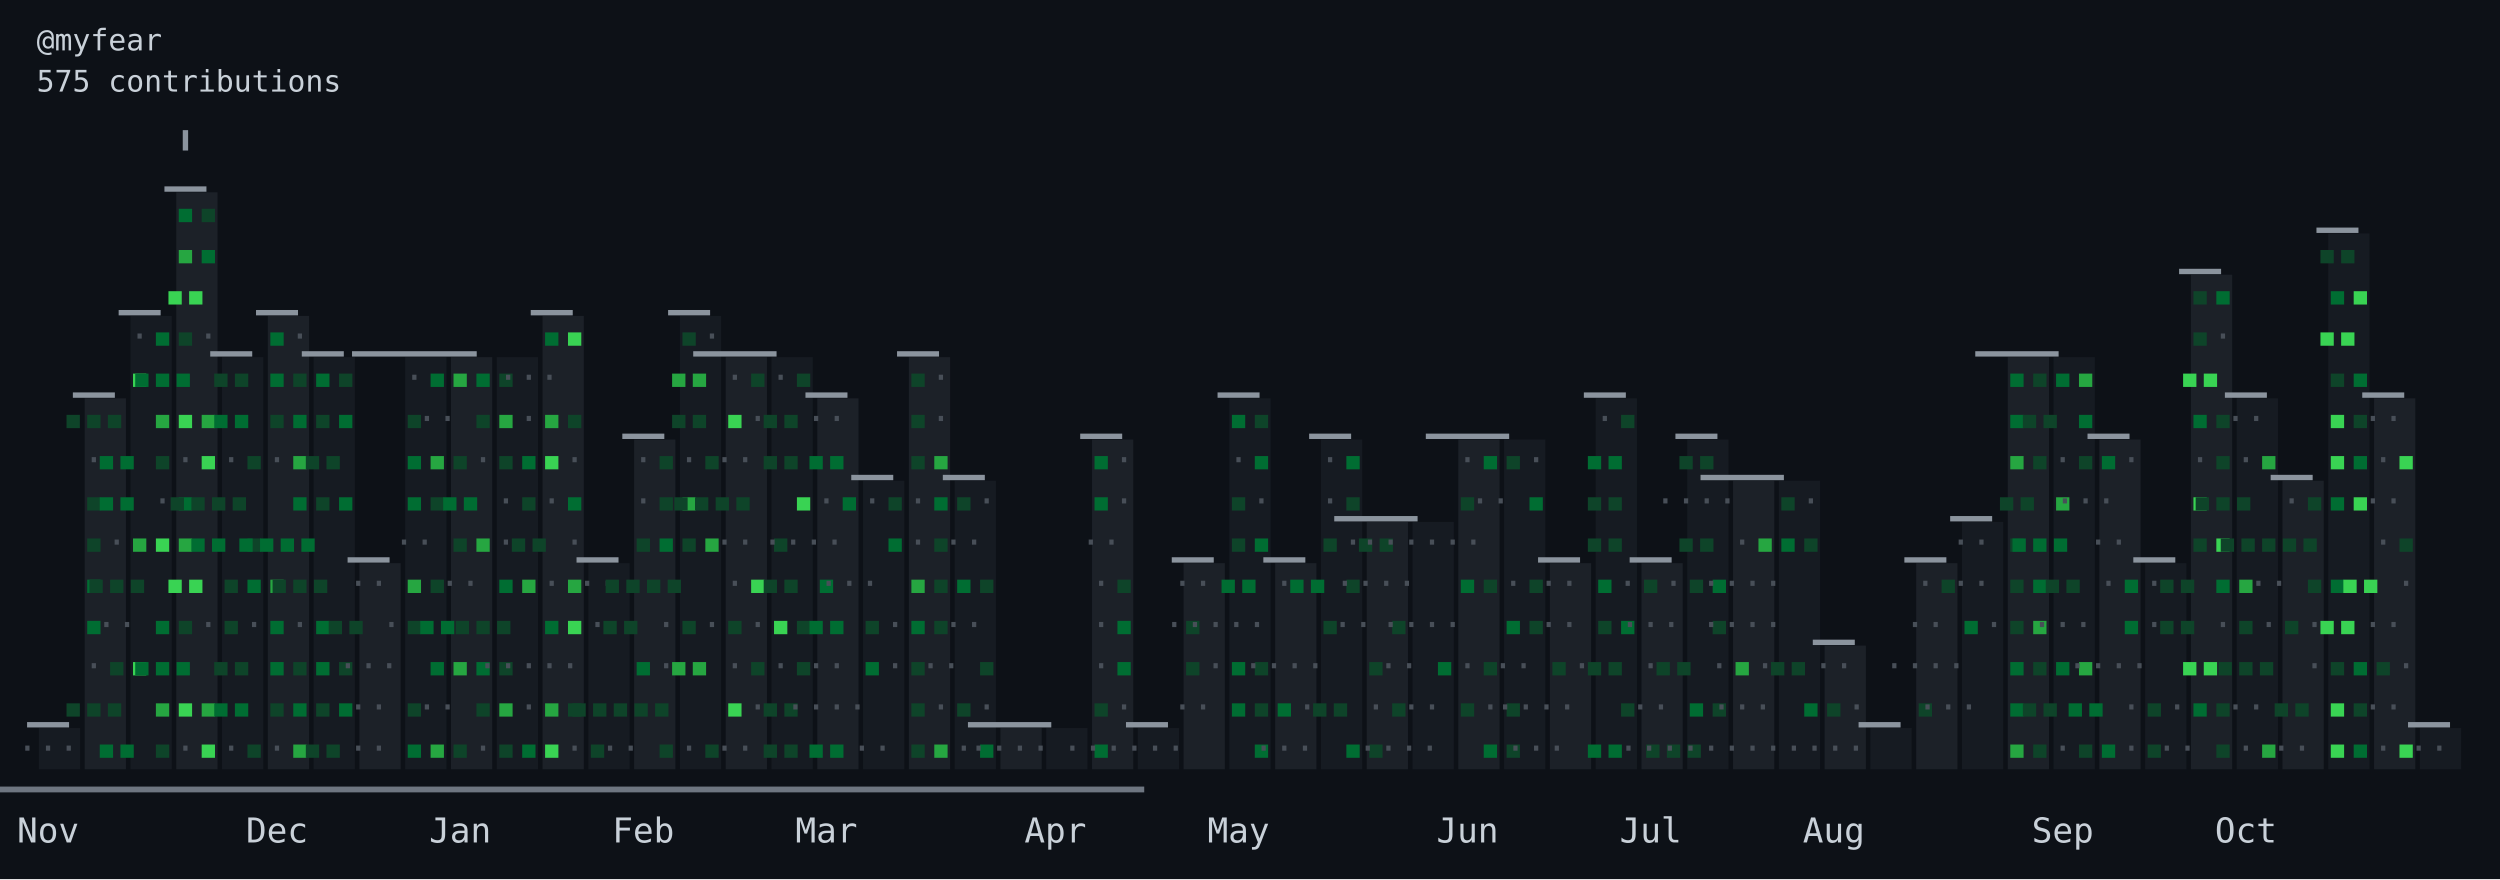
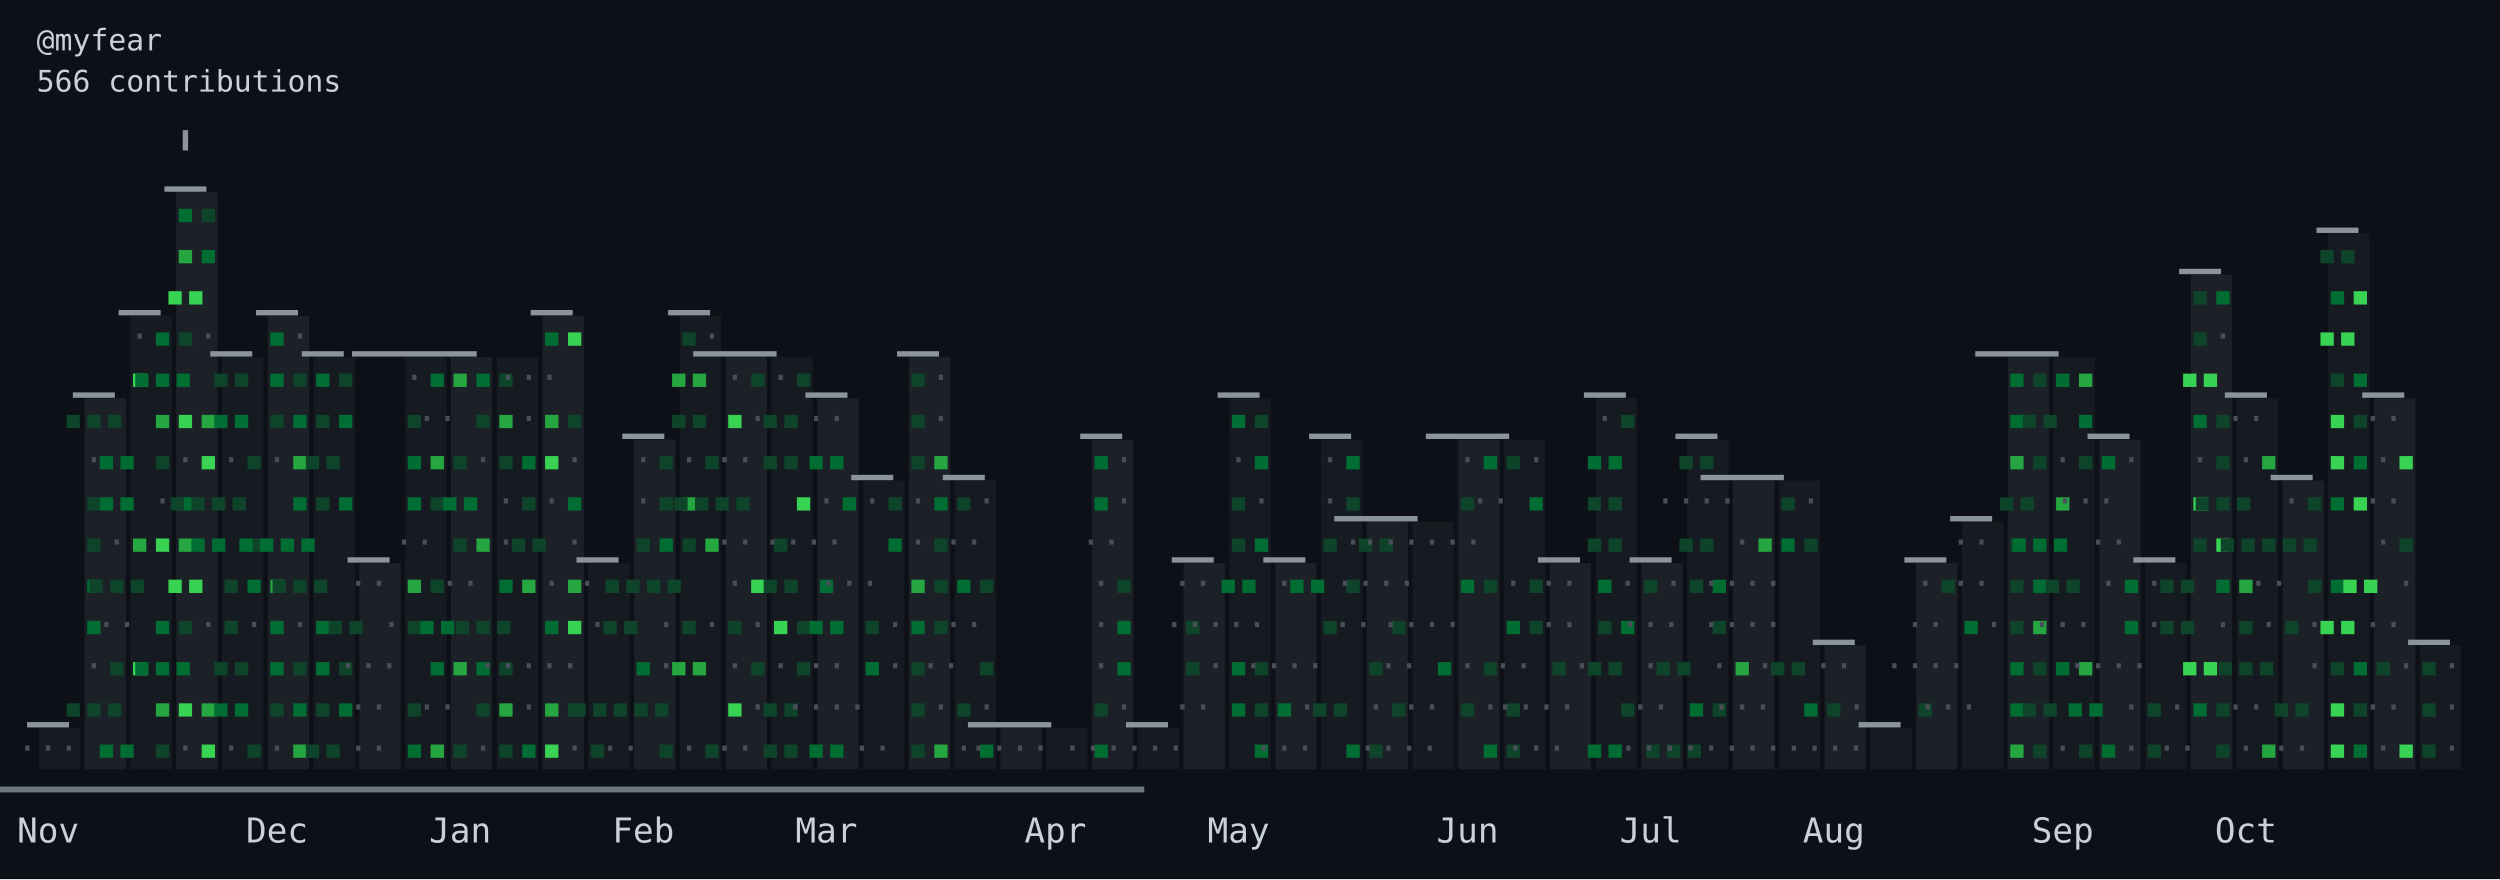
<svg xmlns="http://www.w3.org/2000/svg" width="1092" height="384" viewBox="0 0 1092 384" role="img" aria-labelledby="title desc">
  <rect width="100%" height="100%" fill="#0d1117" />
  <g font-family="ui-monospace, 'SF Mono', Menlo, Consolas, 'DejaVu Sans Mono', monospace" font-size="13" fill="#c9d1d9">
    <text x="16" y="22">@myfear</text>
-     <text x="16" y="40">575 contributions</text>
+     <text x="16" y="40">566 contributions</text>
  </g>
  <rect x="77" y="84" width="18" height="252" fill="#1c2128" />
  <rect x="1017" y="102" width="18" height="234" fill="#161b22" />
  <rect x="957" y="120" width="18" height="216" fill="#1c2128" />
  <rect x="57" y="138" width="18" height="198" fill="#161b22" />
  <rect x="117" y="138" width="18" height="198" fill="#1c2128" />
  <rect x="237" y="138" width="18" height="198" fill="#1c2128" />
  <rect x="297" y="138" width="18" height="198" fill="#161b22" />
  <rect x="97" y="156" width="18" height="180" fill="#161b22" />
  <rect x="137" y="156" width="18" height="180" fill="#161b22" />
  <rect x="177" y="156" width="18" height="180" fill="#161b22" />
  <rect x="197" y="156" width="18" height="180" fill="#1c2128" />
  <rect x="217" y="156" width="18" height="180" fill="#161b22" />
  <rect x="317" y="156" width="18" height="180" fill="#1c2128" />
  <rect x="337" y="156" width="18" height="180" fill="#161b22" />
  <rect x="397" y="156" width="18" height="180" fill="#1c2128" />
  <rect x="877" y="156" width="18" height="180" fill="#1c2128" />
  <rect x="897" y="156" width="18" height="180" fill="#161b22" />
  <rect x="37" y="174" width="18" height="162" fill="#1c2128" />
  <rect x="357" y="174" width="18" height="162" fill="#1c2128" />
  <rect x="537" y="174" width="18" height="162" fill="#161b22" />
  <rect x="697" y="174" width="18" height="162" fill="#161b22" />
  <rect x="977" y="174" width="18" height="162" fill="#161b22" />
  <rect x="1037" y="174" width="18" height="162" fill="#1c2128" />
  <rect x="277" y="192" width="18" height="144" fill="#1c2128" />
  <rect x="477" y="192" width="18" height="144" fill="#1c2128" />
  <rect x="577" y="192" width="18" height="144" fill="#161b22" />
  <rect x="637" y="192" width="18" height="144" fill="#1c2128" />
  <rect x="657" y="192" width="18" height="144" fill="#161b22" />
  <rect x="737" y="192" width="18" height="144" fill="#161b22" />
  <rect x="917" y="192" width="18" height="144" fill="#1c2128" />
  <rect x="377" y="210" width="18" height="126" fill="#161b22" />
  <rect x="417" y="210" width="18" height="126" fill="#161b22" />
  <rect x="757" y="210" width="18" height="126" fill="#1c2128" />
  <rect x="777" y="210" width="18" height="126" fill="#161b22" />
  <rect x="997" y="210" width="18" height="126" fill="#1c2128" />
  <rect x="597" y="228" width="18" height="108" fill="#1c2128" />
  <rect x="617" y="228" width="18" height="108" fill="#161b22" />
  <rect x="857" y="228" width="18" height="108" fill="#161b22" />
  <rect x="157" y="246" width="18" height="90" fill="#1c2128" />
  <rect x="257" y="246" width="18" height="90" fill="#161b22" />
  <rect x="517" y="246" width="18" height="90" fill="#1c2128" />
  <rect x="557" y="246" width="18" height="90" fill="#1c2128" />
  <rect x="677" y="246" width="18" height="90" fill="#1c2128" />
  <rect x="717" y="246" width="18" height="90" fill="#1c2128" />
  <rect x="837" y="246" width="18" height="90" fill="#1c2128" />
  <rect x="937" y="246" width="18" height="90" fill="#161b22" />
  <rect x="797" y="282" width="18" height="54" fill="#1c2128" />
+   <rect x="1057" y="282" width="18" height="54" fill="#161b22" />
  <rect x="17" y="318" width="18" height="18" fill="#161b22" />
  <rect x="437" y="318" width="18" height="18" fill="#1c2128" />
  <rect x="457" y="318" width="18" height="18" fill="#161b22" />
  <rect x="497" y="318" width="18" height="18" fill="#161b22" />
  <rect x="817" y="318" width="18" height="18" fill="#161b22" />
-   <rect x="1057" y="318" width="18" height="18" fill="#161b22" />
  <g font-family="ui-monospace, 'SF Mono', Menlo, Consolas, 'DejaVu Sans Mono', monospace" font-size="15" text-anchor="middle">
    <text x="81" y="62" fill="#8b949e">╻</text>
    <text x="81 91" y="80" fill="#8b949e">▁▁</text>
    <text x="81" y="98" fill="#006d32">▪</text>
    <text x="91" y="98" fill="#0e4429">▪</text>
    <text x="1021 1031" y="98" fill="#8b949e">▁▁</text>
    <text x="81" y="116" fill="#26a641">▪</text>
    <text x="91" y="116" fill="#006d32">▪</text>
    <text x="961 971" y="116" fill="#8b949e">▁▁</text>
    <text x="1021 1031" y="116" fill="#0e4429">▪▪</text>
    <text x="61 71" y="134" fill="#8b949e">▁▁</text>
    <text x="81 91" y="134" fill="#39d353">▪▪</text>
    <text x="121 131" y="134" fill="#8b949e">▁▁</text>
    <text x="241 251" y="134" fill="#8b949e">▁▁</text>
    <text x="301 311" y="134" fill="#8b949e">▁▁</text>
    <text x="961" y="134" fill="#0e4429">▪</text>
    <text x="971" y="134" fill="#006d32">▪</text>
    <text x="1021" y="134" fill="#006d32">▪</text>
    <text x="1031" y="134" fill="#39d353">▪</text>
    <text x="61" y="152" fill="#484f58">·</text>
    <text x="71" y="152" fill="#006d32">▪</text>
    <text x="81" y="152" fill="#0e4429">▪</text>
    <text x="91" y="152" fill="#484f58">·</text>
    <text x="101 111" y="152" fill="#8b949e">▁▁</text>
    <text x="121" y="152" fill="#006d32">▪</text>
    <text x="131" y="152" fill="#484f58">·</text>
    <text x="141 151" y="152" fill="#8b949e">▁▁</text>
    <text x="181 191 201 211 221 231" y="152" fill="#8b949e">▁▁▁▁▁▁</text>
    <text x="241" y="152" fill="#006d32">▪</text>
    <text x="251" y="152" fill="#39d353">▪</text>
    <text x="301" y="152" fill="#0e4429">▪</text>
    <text x="311" y="152" fill="#484f58">·</text>
    <text x="321 331 341 351" y="152" fill="#8b949e">▁▁▁▁</text>
    <text x="401 411" y="152" fill="#8b949e">▁▁</text>
    <text x="881 891 901 911" y="152" fill="#8b949e">▁▁▁▁</text>
    <text x="961" y="152" fill="#0e4429">▪</text>
    <text x="971" y="152" fill="#484f58">·</text>
    <text x="1021 1031" y="152" fill="#39d353">▪▪</text>
    <text x="41 51" y="170" fill="#8b949e">▁▁</text>
    <text x="61" y="170" fill="#39d353">▪</text>
    <text x="71 81 91" y="170" fill="#006d32">▪▪▪</text>
    <text x="101 111" y="170" fill="#0e4429">▪▪</text>
    <text x="121" y="170" fill="#006d32">▪</text>
    <text x="131" y="170" fill="#0e4429">▪</text>
    <text x="141" y="170" fill="#006d32">▪</text>
    <text x="151" y="170" fill="#0e4429">▪</text>
    <text x="181" y="170" fill="#484f58">·</text>
    <text x="191" y="170" fill="#006d32">▪</text>
    <text x="201" y="170" fill="#26a641">▪</text>
    <text x="211" y="170" fill="#006d32">▪</text>
    <text x="221" y="170" fill="#0e4429">▪</text>
    <text x="231 241 251" y="170" fill="#484f58">···</text>
    <text x="301 311" y="170" fill="#26a641">▪▪</text>
    <text x="321" y="170" fill="#484f58">·</text>
    <text x="331" y="170" fill="#0e4429">▪</text>
    <text x="341" y="170" fill="#484f58">·</text>
    <text x="351" y="170" fill="#0e4429">▪</text>
    <text x="361 371" y="170" fill="#8b949e">▁▁</text>
    <text x="401" y="170" fill="#0e4429">▪</text>
    <text x="411" y="170" fill="#484f58">·</text>
    <text x="541 551" y="170" fill="#8b949e">▁▁</text>
    <text x="701 711" y="170" fill="#8b949e">▁▁</text>
    <text x="881" y="170" fill="#006d32">▪</text>
    <text x="891" y="170" fill="#0e4429">▪</text>
    <text x="901" y="170" fill="#006d32">▪</text>
    <text x="911" y="170" fill="#26a641">▪</text>
    <text x="961 971" y="170" fill="#39d353">▪▪</text>
    <text x="981 991" y="170" fill="#8b949e">▁▁</text>
    <text x="1021" y="170" fill="#0e4429">▪</text>
    <text x="1031" y="170" fill="#006d32">▪</text>
    <text x="1041 1051" y="170" fill="#8b949e">▁▁</text>
    <text x="41 51 61" y="188" fill="#0e4429">▪▪▪</text>
    <text x="71" y="188" fill="#26a641">▪</text>
    <text x="81" y="188" fill="#39d353">▪</text>
    <text x="91" y="188" fill="#26a641">▪</text>
    <text x="101 111" y="188" fill="#006d32">▪▪</text>
    <text x="121" y="188" fill="#0e4429">▪</text>
    <text x="131" y="188" fill="#006d32">▪</text>
    <text x="141" y="188" fill="#0e4429">▪</text>
    <text x="151" y="188" fill="#006d32">▪</text>
    <text x="181" y="188" fill="#0e4429">▪</text>
    <text x="191 201" y="188" fill="#484f58">··</text>
    <text x="211" y="188" fill="#0e4429">▪</text>
    <text x="221" y="188" fill="#26a641">▪</text>
    <text x="231" y="188" fill="#484f58">·</text>
    <text x="241" y="188" fill="#26a641">▪</text>
    <text x="251" y="188" fill="#0e4429">▪</text>
    <text x="281 291" y="188" fill="#8b949e">▁▁</text>
    <text x="301 311" y="188" fill="#0e4429">▪▪</text>
    <text x="321" y="188" fill="#39d353">▪</text>
    <text x="331" y="188" fill="#484f58">·</text>
    <text x="341 351" y="188" fill="#0e4429">▪▪</text>
    <text x="361 371" y="188" fill="#484f58">··</text>
    <text x="401" y="188" fill="#0e4429">▪</text>
    <text x="411" y="188" fill="#484f58">·</text>
    <text x="481 491" y="188" fill="#8b949e">▁▁</text>
    <text x="541" y="188" fill="#006d32">▪</text>
    <text x="551" y="188" fill="#0e4429">▪</text>
    <text x="581 591" y="188" fill="#8b949e">▁▁</text>
    <text x="641 651 661 671" y="188" fill="#8b949e">▁▁▁▁</text>
    <text x="701" y="188" fill="#484f58">·</text>
    <text x="711" y="188" fill="#0e4429">▪</text>
    <text x="741 751" y="188" fill="#8b949e">▁▁</text>
    <text x="881" y="188" fill="#006d32">▪</text>
    <text x="891 901" y="188" fill="#0e4429">▪▪</text>
    <text x="911" y="188" fill="#006d32">▪</text>
    <text x="921 931" y="188" fill="#8b949e">▁▁</text>
    <text x="961" y="188" fill="#006d32">▪</text>
    <text x="971" y="188" fill="#0e4429">▪</text>
    <text x="981 991" y="188" fill="#484f58">··</text>
    <text x="1021" y="188" fill="#39d353">▪</text>
    <text x="1031" y="188" fill="#0e4429">▪</text>
    <text x="1041 1051" y="188" fill="#484f58">··</text>
    <text x="41" y="206" fill="#484f58">·</text>
    <text x="51 61" y="206" fill="#006d32">▪▪</text>
    <text x="71" y="206" fill="#0e4429">▪</text>
    <text x="81" y="206" fill="#484f58">·</text>
    <text x="91" y="206" fill="#39d353">▪</text>
    <text x="101" y="206" fill="#484f58">·</text>
    <text x="111" y="206" fill="#0e4429">▪</text>
    <text x="121" y="206" fill="#484f58">·</text>
    <text x="131" y="206" fill="#26a641">▪</text>
    <text x="141 151" y="206" fill="#0e4429">▪▪</text>
    <text x="181" y="206" fill="#006d32">▪</text>
    <text x="191" y="206" fill="#26a641">▪</text>
    <text x="201" y="206" fill="#0e4429">▪</text>
    <text x="211" y="206" fill="#484f58">·</text>
    <text x="221" y="206" fill="#0e4429">▪</text>
    <text x="231" y="206" fill="#006d32">▪</text>
    <text x="241" y="206" fill="#39d353">▪</text>
    <text x="251" y="206" fill="#484f58">·</text>
    <text x="281" y="206" fill="#484f58">·</text>
    <text x="291" y="206" fill="#0e4429">▪</text>
    <text x="301" y="206" fill="#484f58">·</text>
    <text x="311" y="206" fill="#0e4429">▪</text>
    <text x="321 331" y="206" fill="#484f58">··</text>
    <text x="341 351" y="206" fill="#0e4429">▪▪</text>
    <text x="361 371" y="206" fill="#006d32">▪▪</text>
    <text x="381 391" y="206" fill="#8b949e">▁▁</text>
    <text x="401" y="206" fill="#0e4429">▪</text>
    <text x="411" y="206" fill="#26a641">▪</text>
    <text x="421 431" y="206" fill="#8b949e">▁▁</text>
    <text x="481" y="206" fill="#006d32">▪</text>
    <text x="491" y="206" fill="#484f58">·</text>
    <text x="541" y="206" fill="#484f58">·</text>
    <text x="551" y="206" fill="#006d32">▪</text>
    <text x="581" y="206" fill="#484f58">·</text>
    <text x="591" y="206" fill="#006d32">▪</text>
    <text x="641" y="206" fill="#484f58">·</text>
    <text x="651" y="206" fill="#006d32">▪</text>
    <text x="661" y="206" fill="#0e4429">▪</text>
    <text x="671" y="206" fill="#484f58">·</text>
    <text x="701 711" y="206" fill="#006d32">▪▪</text>
    <text x="741 751" y="206" fill="#0e4429">▪▪</text>
    <text x="761 771 781 791" y="206" fill="#8b949e">▁▁▁▁</text>
    <text x="881" y="206" fill="#26a641">▪</text>
    <text x="891" y="206" fill="#0e4429">▪</text>
    <text x="901" y="206" fill="#484f58">·</text>
    <text x="911" y="206" fill="#0e4429">▪</text>
    <text x="921" y="206" fill="#006d32">▪</text>
    <text x="931" y="206" fill="#484f58">·</text>
    <text x="961" y="206" fill="#484f58">·</text>
    <text x="971" y="206" fill="#0e4429">▪</text>
    <text x="981" y="206" fill="#484f58">·</text>
    <text x="991" y="206" fill="#26a641">▪</text>
    <text x="1001 1011" y="206" fill="#8b949e">▁▁</text>
    <text x="1021" y="206" fill="#39d353">▪</text>
    <text x="1031" y="206" fill="#006d32">▪</text>
    <text x="1041" y="206" fill="#484f58">·</text>
    <text x="1051" y="206" fill="#39d353">▪</text>
    <text x="41" y="224" fill="#0e4429">▪</text>
    <text x="51 61" y="224" fill="#006d32">▪▪</text>
    <text x="71" y="224" fill="#484f58">·</text>
    <text x="81" y="224" fill="#006d32">▪</text>
    <text x="91 101 111 121" y="224" fill="#0e4429">▪▪▪▪</text>
    <text x="131" y="224" fill="#006d32">▪</text>
    <text x="141" y="224" fill="#0e4429">▪</text>
    <text x="151" y="224" fill="#006d32">▪</text>
    <text x="181" y="224" fill="#006d32">▪</text>
    <text x="191" y="224" fill="#0e4429">▪</text>
    <text x="201 211" y="224" fill="#006d32">▪▪</text>
    <text x="221" y="224" fill="#484f58">·</text>
    <text x="231" y="224" fill="#0e4429">▪</text>
    <text x="241" y="224" fill="#484f58">·</text>
    <text x="251" y="224" fill="#006d32">▪</text>
    <text x="281" y="224" fill="#484f58">·</text>
    <text x="291" y="224" fill="#0e4429">▪</text>
    <text x="301" y="224" fill="#26a641">▪</text>
    <text x="311 321 331 341" y="224" fill="#0e4429">▪▪▪▪</text>
    <text x="351" y="224" fill="#39d353">▪</text>
    <text x="361" y="224" fill="#484f58">·</text>
    <text x="371" y="224" fill="#006d32">▪</text>
    <text x="381" y="224" fill="#484f58">·</text>
    <text x="391" y="224" fill="#0e4429">▪</text>
    <text x="401" y="224" fill="#484f58">·</text>
    <text x="411" y="224" fill="#006d32">▪</text>
    <text x="421" y="224" fill="#0e4429">▪</text>
    <text x="431" y="224" fill="#484f58">·</text>
    <text x="481" y="224" fill="#006d32">▪</text>
    <text x="491" y="224" fill="#484f58">·</text>
    <text x="541" y="224" fill="#0e4429">▪</text>
    <text x="551" y="224" fill="#484f58">·</text>
    <text x="581" y="224" fill="#484f58">·</text>
    <text x="591" y="224" fill="#0e4429">▪</text>
    <text x="601 611 621 631" y="224" fill="#8b949e">▁▁▁▁</text>
    <text x="641" y="224" fill="#0e4429">▪</text>
    <text x="651 661" y="224" fill="#484f58">··</text>
    <text x="671" y="224" fill="#006d32">▪</text>
    <text x="701 711" y="224" fill="#0e4429">▪▪</text>
    <text x="741 751 761 771" y="224" fill="#484f58">····</text>
    <text x="781" y="224" fill="#0e4429">▪</text>
    <text x="791" y="224" fill="#484f58">·</text>
    <text x="861 871" y="224" fill="#8b949e">▁▁</text>
    <text x="881 891" y="224" fill="#0e4429">▪▪</text>
    <text x="901" y="224" fill="#26a641">▪</text>
    <text x="911 921 931" y="224" fill="#484f58">···</text>
    <text x="961" y="224" fill="#39d353">▪</text>
    <text x="971 981 991" y="224" fill="#0e4429">▪▪▪</text>
    <text x="1001" y="224" fill="#484f58">·</text>
    <text x="1011" y="224" fill="#0e4429">▪</text>
    <text x="1021" y="224" fill="#006d32">▪</text>
    <text x="1031" y="224" fill="#39d353">▪</text>
    <text x="1041 1051" y="224" fill="#484f58">··</text>
    <text x="41" y="242" fill="#0e4429">▪</text>
    <text x="51" y="242" fill="#484f58">·</text>
    <text x="61" y="242" fill="#26a641">▪</text>
    <text x="71" y="242" fill="#39d353">▪</text>
    <text x="81" y="242" fill="#26a641">▪</text>
    <text x="91 101" y="242" fill="#006d32">▪▪</text>
    <text x="111" y="242" fill="#0e4429">▪</text>
    <text x="121 131 141 151" y="242" fill="#006d32">▪▪▪▪</text>
    <text x="161 171" y="242" fill="#8b949e">▁▁</text>
    <text x="181 191" y="242" fill="#484f58">··</text>
    <text x="201" y="242" fill="#0e4429">▪</text>
    <text x="211" y="242" fill="#26a641">▪</text>
    <text x="221" y="242" fill="#484f58">·</text>
    <text x="231 241" y="242" fill="#0e4429">▪▪</text>
    <text x="251" y="242" fill="#484f58">·</text>
    <text x="261 271" y="242" fill="#8b949e">▁▁</text>
    <text x="281" y="242" fill="#0e4429">▪</text>
    <text x="291" y="242" fill="#006d32">▪</text>
    <text x="301" y="242" fill="#0e4429">▪</text>
    <text x="311" y="242" fill="#26a641">▪</text>
    <text x="321 331" y="242" fill="#484f58">··</text>
    <text x="341" y="242" fill="#0e4429">▪</text>
    <text x="351 361 371 381" y="242" fill="#484f58">····</text>
    <text x="391" y="242" fill="#006d32">▪</text>
    <text x="401" y="242" fill="#484f58">·</text>
    <text x="411" y="242" fill="#0e4429">▪</text>
    <text x="421 431" y="242" fill="#484f58">··</text>
    <text x="481 491" y="242" fill="#484f58">··</text>
    <text x="521 531" y="242" fill="#8b949e">▁▁</text>
    <text x="541" y="242" fill="#0e4429">▪</text>
    <text x="551" y="242" fill="#006d32">▪</text>
    <text x="561 571" y="242" fill="#8b949e">▁▁</text>
    <text x="581" y="242" fill="#0e4429">▪</text>
    <text x="591" y="242" fill="#484f58">·</text>
    <text x="601 611" y="242" fill="#0e4429">▪▪</text>
    <text x="621 631 641 651 661 671" y="242" fill="#484f58">······</text>
    <text x="681 691" y="242" fill="#8b949e">▁▁</text>
    <text x="701 711" y="242" fill="#0e4429">▪▪</text>
    <text x="721 731" y="242" fill="#8b949e">▁▁</text>
    <text x="741 751" y="242" fill="#0e4429">▪▪</text>
    <text x="761" y="242" fill="#484f58">·</text>
    <text x="771" y="242" fill="#26a641">▪</text>
    <text x="781" y="242" fill="#006d32">▪</text>
    <text x="791" y="242" fill="#0e4429">▪</text>
    <text x="841 851" y="242" fill="#8b949e">▁▁</text>
    <text x="861 871" y="242" fill="#484f58">··</text>
    <text x="881" y="242" fill="#0e4429">▪</text>
    <text x="891 901 911" y="242" fill="#006d32">▪▪▪</text>
    <text x="921 931" y="242" fill="#484f58">··</text>
    <text x="941 951" y="242" fill="#8b949e">▁▁</text>
    <text x="961" y="242" fill="#0e4429">▪</text>
    <text x="971" y="242" fill="#39d353">▪</text>
    <text x="981" y="242" fill="#484f58">·</text>
    <text x="991 1001 1011 1021 1031" y="242" fill="#0e4429">▪▪▪▪▪</text>
    <text x="1041" y="242" fill="#484f58">·</text>
    <text x="1051" y="242" fill="#0e4429">▪</text>
    <text x="41" y="260" fill="#006d32">▪</text>
    <text x="51 61 71" y="260" fill="#0e4429">▪▪▪</text>
    <text x="81 91" y="260" fill="#39d353">▪▪</text>
    <text x="101" y="260" fill="#0e4429">▪</text>
    <text x="111" y="260" fill="#006d32">▪</text>
    <text x="121" y="260" fill="#26a641">▪</text>
    <text x="131 141 151" y="260" fill="#0e4429">▪▪▪</text>
    <text x="161 171" y="260" fill="#484f58">··</text>
    <text x="181" y="260" fill="#26a641">▪</text>
    <text x="191" y="260" fill="#0e4429">▪</text>
    <text x="201 211" y="260" fill="#484f58">··</text>
    <text x="221" y="260" fill="#006d32">▪</text>
    <text x="231" y="260" fill="#26a641">▪</text>
    <text x="241" y="260" fill="#484f58">·</text>
    <text x="251" y="260" fill="#26a641">▪</text>
    <text x="261 271" y="260" fill="#484f58">··</text>
    <text x="281 291 301 311" y="260" fill="#0e4429">▪▪▪▪</text>
    <text x="321" y="260" fill="#484f58">·</text>
    <text x="331" y="260" fill="#39d353">▪</text>
    <text x="341 351" y="260" fill="#0e4429">▪▪</text>
    <text x="361" y="260" fill="#006d32">▪</text>
    <text x="371 381 391" y="260" fill="#484f58">···</text>
    <text x="401" y="260" fill="#26a641">▪</text>
    <text x="411" y="260" fill="#0e4429">▪</text>
    <text x="421" y="260" fill="#006d32">▪</text>
    <text x="431" y="260" fill="#0e4429">▪</text>
    <text x="481" y="260" fill="#484f58">·</text>
    <text x="491" y="260" fill="#0e4429">▪</text>
    <text x="521 531" y="260" fill="#484f58">··</text>
    <text x="541 551" y="260" fill="#006d32">▪▪</text>
    <text x="561" y="260" fill="#484f58">·</text>
    <text x="571 581" y="260" fill="#006d32">▪▪</text>
    <text x="591" y="260" fill="#0e4429">▪</text>
    <text x="601 611 621 631" y="260" fill="#484f58">····</text>
    <text x="641" y="260" fill="#006d32">▪</text>
    <text x="651" y="260" fill="#0e4429">▪</text>
    <text x="661" y="260" fill="#484f58">·</text>
    <text x="671" y="260" fill="#0e4429">▪</text>
    <text x="681 691" y="260" fill="#484f58">··</text>
    <text x="701" y="260" fill="#006d32">▪</text>
    <text x="711" y="260" fill="#484f58">·</text>
    <text x="721" y="260" fill="#0e4429">▪</text>
    <text x="731" y="260" fill="#484f58">·</text>
    <text x="741" y="260" fill="#0e4429">▪</text>
    <text x="751" y="260" fill="#006d32">▪</text>
    <text x="761 771 781 791" y="260" fill="#484f58">····</text>
    <text x="841" y="260" fill="#484f58">·</text>
    <text x="851" y="260" fill="#0e4429">▪</text>
    <text x="861 871" y="260" fill="#484f58">··</text>
    <text x="881" y="260" fill="#0e4429">▪</text>
    <text x="891" y="260" fill="#006d32">▪</text>
    <text x="901 911" y="260" fill="#0e4429">▪▪</text>
    <text x="921" y="260" fill="#484f58">·</text>
    <text x="931" y="260" fill="#006d32">▪</text>
    <text x="941" y="260" fill="#484f58">·</text>
    <text x="951 961" y="260" fill="#0e4429">▪▪</text>
    <text x="971" y="260" fill="#006d32">▪</text>
    <text x="981" y="260" fill="#26a641">▪</text>
    <text x="991 1001" y="260" fill="#484f58">··</text>
    <text x="1011" y="260" fill="#0e4429">▪</text>
    <text x="1021" y="260" fill="#006d32">▪</text>
    <text x="1031 1041" y="260" fill="#39d353">▪▪</text>
    <text x="1051" y="260" fill="#484f58">·</text>
    <text x="41" y="278" fill="#006d32">▪</text>
    <text x="51 61" y="278" fill="#484f58">··</text>
    <text x="71" y="278" fill="#006d32">▪</text>
    <text x="81" y="278" fill="#0e4429">▪</text>
    <text x="91" y="278" fill="#484f58">·</text>
    <text x="101" y="278" fill="#0e4429">▪</text>
    <text x="111" y="278" fill="#484f58">·</text>
    <text x="121" y="278" fill="#006d32">▪</text>
    <text x="131" y="278" fill="#484f58">·</text>
    <text x="141" y="278" fill="#006d32">▪</text>
    <text x="151 161" y="278" fill="#0e4429">▪▪</text>
    <text x="171" y="278" fill="#484f58">·</text>
    <text x="181" y="278" fill="#0e4429">▪</text>
    <text x="191 201" y="278" fill="#006d32">▪▪</text>
    <text x="211 221 231" y="278" fill="#0e4429">▪▪▪</text>
    <text x="241" y="278" fill="#006d32">▪</text>
    <text x="251" y="278" fill="#39d353">▪</text>
    <text x="261" y="278" fill="#484f58">·</text>
    <text x="271 281" y="278" fill="#0e4429">▪▪</text>
    <text x="291" y="278" fill="#484f58">·</text>
    <text x="301" y="278" fill="#0e4429">▪</text>
    <text x="311" y="278" fill="#484f58">·</text>
    <text x="321" y="278" fill="#0e4429">▪</text>
    <text x="331" y="278" fill="#484f58">·</text>
    <text x="341" y="278" fill="#39d353">▪</text>
    <text x="351" y="278" fill="#0e4429">▪</text>
    <text x="361 371" y="278" fill="#006d32">▪▪</text>
    <text x="381" y="278" fill="#0e4429">▪</text>
    <text x="391" y="278" fill="#484f58">·</text>
    <text x="401" y="278" fill="#006d32">▪</text>
    <text x="411" y="278" fill="#0e4429">▪</text>
    <text x="421 431" y="278" fill="#484f58">··</text>
    <text x="481" y="278" fill="#484f58">·</text>
    <text x="491" y="278" fill="#006d32">▪</text>
    <text x="521" y="278" fill="#0e4429">▪</text>
    <text x="531 541 551 561 571" y="278" fill="#484f58">·····</text>
    <text x="581" y="278" fill="#0e4429">▪</text>
    <text x="591 601" y="278" fill="#484f58">··</text>
    <text x="611" y="278" fill="#0e4429">▪</text>
    <text x="621 631 641 651" y="278" fill="#484f58">····</text>
    <text x="661" y="278" fill="#006d32">▪</text>
    <text x="671" y="278" fill="#0e4429">▪</text>
    <text x="681 691" y="278" fill="#484f58">··</text>
    <text x="701" y="278" fill="#0e4429">▪</text>
    <text x="711" y="278" fill="#006d32">▪</text>
    <text x="721 731 741" y="278" fill="#484f58">···</text>
    <text x="751" y="278" fill="#0e4429">▪</text>
    <text x="761 771 781 791" y="278" fill="#484f58">····</text>
    <text x="801 811" y="278" fill="#8b949e">▁▁</text>
    <text x="841 851" y="278" fill="#484f58">··</text>
    <text x="861" y="278" fill="#006d32">▪</text>
    <text x="871" y="278" fill="#484f58">·</text>
    <text x="881" y="278" fill="#0e4429">▪</text>
    <text x="891" y="278" fill="#26a641">▪</text>
    <text x="901 911 921" y="278" fill="#484f58">···</text>
    <text x="931" y="278" fill="#006d32">▪</text>
    <text x="941" y="278" fill="#484f58">·</text>
    <text x="951 961" y="278" fill="#0e4429">▪▪</text>
    <text x="971" y="278" fill="#484f58">·</text>
    <text x="981" y="278" fill="#0e4429">▪</text>
    <text x="991" y="278" fill="#484f58">·</text>
    <text x="1001" y="278" fill="#0e4429">▪</text>
    <text x="1011" y="278" fill="#484f58">·</text>
    <text x="1021 1031" y="278" fill="#39d353">▪▪</text>
    <text x="1041 1051" y="278" fill="#484f58">··</text>
+     <text x="1061 1071" y="278" fill="#8b949e">▁▁</text>
    <text x="41" y="296" fill="#484f58">·</text>
    <text x="51" y="296" fill="#0e4429">▪</text>
    <text x="61" y="296" fill="#39d353">▪</text>
    <text x="71 81 91" y="296" fill="#006d32">▪▪▪</text>
    <text x="101 111" y="296" fill="#0e4429">▪▪</text>
    <text x="121" y="296" fill="#006d32">▪</text>
    <text x="131" y="296" fill="#0e4429">▪</text>
    <text x="141" y="296" fill="#006d32">▪</text>
    <text x="151" y="296" fill="#0e4429">▪</text>
    <text x="161 171 181" y="296" fill="#484f58">···</text>
    <text x="191" y="296" fill="#006d32">▪</text>
    <text x="201" y="296" fill="#26a641">▪</text>
    <text x="211" y="296" fill="#006d32">▪</text>
    <text x="221" y="296" fill="#0e4429">▪</text>
    <text x="231 241 251 261 271" y="296" fill="#484f58">·····</text>
    <text x="281" y="296" fill="#006d32">▪</text>
    <text x="291" y="296" fill="#484f58">·</text>
    <text x="301 311" y="296" fill="#26a641">▪▪</text>
    <text x="321" y="296" fill="#484f58">·</text>
    <text x="331" y="296" fill="#0e4429">▪</text>
    <text x="341" y="296" fill="#484f58">·</text>
    <text x="351" y="296" fill="#0e4429">▪</text>
    <text x="361 371" y="296" fill="#484f58">··</text>
    <text x="381" y="296" fill="#006d32">▪</text>
    <text x="391" y="296" fill="#484f58">·</text>
    <text x="401" y="296" fill="#0e4429">▪</text>
    <text x="411 421" y="296" fill="#484f58">··</text>
    <text x="431" y="296" fill="#0e4429">▪</text>
    <text x="481" y="296" fill="#484f58">·</text>
    <text x="491" y="296" fill="#006d32">▪</text>
    <text x="521" y="296" fill="#0e4429">▪</text>
    <text x="531" y="296" fill="#484f58">·</text>
    <text x="541" y="296" fill="#006d32">▪</text>
    <text x="551" y="296" fill="#0e4429">▪</text>
    <text x="561 571 581 591" y="296" fill="#484f58">····</text>
    <text x="601" y="296" fill="#0e4429">▪</text>
    <text x="611 621" y="296" fill="#484f58">··</text>
    <text x="631" y="296" fill="#006d32">▪</text>
    <text x="641" y="296" fill="#484f58">·</text>
    <text x="651" y="296" fill="#0e4429">▪</text>
    <text x="661 671" y="296" fill="#484f58">··</text>
    <text x="681" y="296" fill="#0e4429">▪</text>
    <text x="691" y="296" fill="#484f58">·</text>
    <text x="701 711" y="296" fill="#0e4429">▪▪</text>
    <text x="721" y="296" fill="#484f58">·</text>
    <text x="731 741" y="296" fill="#0e4429">▪▪</text>
    <text x="751" y="296" fill="#484f58">·</text>
    <text x="761" y="296" fill="#26a641">▪</text>
    <text x="771" y="296" fill="#484f58">·</text>
    <text x="781 791" y="296" fill="#0e4429">▪▪</text>
    <text x="801 811" y="296" fill="#484f58">··</text>
    <text x="841 851 861 871" y="296" fill="#484f58">····</text>
    <text x="881" y="296" fill="#006d32">▪</text>
    <text x="891" y="296" fill="#0e4429">▪</text>
    <text x="901" y="296" fill="#006d32">▪</text>
    <text x="911" y="296" fill="#26a641">▪</text>
    <text x="921 931 941 951" y="296" fill="#484f58">····</text>
    <text x="961 971" y="296" fill="#39d353">▪▪</text>
    <text x="981 991 1001" y="296" fill="#0e4429">▪▪▪</text>
    <text x="1011" y="296" fill="#484f58">·</text>
    <text x="1021" y="296" fill="#0e4429">▪</text>
    <text x="1031" y="296" fill="#006d32">▪</text>
    <text x="1041" y="296" fill="#0e4429">▪</text>
    <text x="1051" y="296" fill="#484f58">·</text>
+     <text x="1061" y="296" fill="#0e4429">▪</text>
+     <text x="1071" y="296" fill="#484f58">·</text>
    <text x="21 31" y="314" fill="#8b949e">▁▁</text>
    <text x="41 51 61" y="314" fill="#0e4429">▪▪▪</text>
    <text x="71" y="314" fill="#26a641">▪</text>
    <text x="81" y="314" fill="#39d353">▪</text>
    <text x="91" y="314" fill="#26a641">▪</text>
    <text x="101 111" y="314" fill="#006d32">▪▪</text>
    <text x="121" y="314" fill="#0e4429">▪</text>
    <text x="131" y="314" fill="#006d32">▪</text>
    <text x="141" y="314" fill="#0e4429">▪</text>
    <text x="151" y="314" fill="#006d32">▪</text>
    <text x="161 171" y="314" fill="#484f58">··</text>
    <text x="181" y="314" fill="#0e4429">▪</text>
    <text x="191 201" y="314" fill="#484f58">··</text>
    <text x="211" y="314" fill="#0e4429">▪</text>
    <text x="221" y="314" fill="#26a641">▪</text>
    <text x="231" y="314" fill="#484f58">·</text>
    <text x="241" y="314" fill="#26a641">▪</text>
    <text x="251" y="314" fill="#0e4429">▪</text>
    <text x="261" y="314" fill="#484f58">·</text>
    <text x="271 281 291 301 311" y="314" fill="#0e4429">▪▪▪▪▪</text>
    <text x="321" y="314" fill="#39d353">▪</text>
    <text x="331" y="314" fill="#484f58">·</text>
    <text x="341 351" y="314" fill="#0e4429">▪▪</text>
    <text x="361 371 381 391" y="314" fill="#484f58">····</text>
    <text x="401" y="314" fill="#0e4429">▪</text>
    <text x="411" y="314" fill="#484f58">·</text>
    <text x="421" y="314" fill="#0e4429">▪</text>
    <text x="431" y="314" fill="#484f58">·</text>
    <text x="441 451 461 471" y="314" fill="#8b949e">▁▁▁▁</text>
    <text x="481" y="314" fill="#0e4429">▪</text>
    <text x="491" y="314" fill="#484f58">·</text>
    <text x="501 511" y="314" fill="#8b949e">▁▁</text>
    <text x="521 531" y="314" fill="#484f58">··</text>
    <text x="541" y="314" fill="#006d32">▪</text>
    <text x="551" y="314" fill="#0e4429">▪</text>
    <text x="561" y="314" fill="#006d32">▪</text>
    <text x="571" y="314" fill="#484f58">·</text>
    <text x="581 591" y="314" fill="#0e4429">▪▪</text>
    <text x="601" y="314" fill="#484f58">·</text>
    <text x="611" y="314" fill="#0e4429">▪</text>
    <text x="621 631" y="314" fill="#484f58">··</text>
    <text x="641" y="314" fill="#0e4429">▪</text>
    <text x="651" y="314" fill="#484f58">·</text>
    <text x="661" y="314" fill="#0e4429">▪</text>
    <text x="671 681 691 701" y="314" fill="#484f58">····</text>
    <text x="711" y="314" fill="#0e4429">▪</text>
    <text x="721 731" y="314" fill="#484f58">··</text>
    <text x="741" y="314" fill="#006d32">▪</text>
    <text x="751" y="314" fill="#0e4429">▪</text>
    <text x="761 771 781" y="314" fill="#484f58">···</text>
    <text x="791" y="314" fill="#006d32">▪</text>
    <text x="801" y="314" fill="#0e4429">▪</text>
    <text x="811" y="314" fill="#484f58">·</text>
    <text x="821 831" y="314" fill="#8b949e">▁▁</text>
    <text x="841" y="314" fill="#0e4429">▪</text>
    <text x="851 861 871" y="314" fill="#484f58">···</text>
    <text x="881" y="314" fill="#006d32">▪</text>
    <text x="891 901" y="314" fill="#0e4429">▪▪</text>
    <text x="911 921" y="314" fill="#006d32">▪▪</text>
    <text x="931" y="314" fill="#484f58">·</text>
    <text x="941" y="314" fill="#0e4429">▪</text>
    <text x="951" y="314" fill="#484f58">·</text>
    <text x="961" y="314" fill="#006d32">▪</text>
    <text x="971" y="314" fill="#0e4429">▪</text>
    <text x="981 991" y="314" fill="#484f58">··</text>
    <text x="1001 1011" y="314" fill="#0e4429">▪▪</text>
    <text x="1021" y="314" fill="#39d353">▪</text>
    <text x="1031" y="314" fill="#0e4429">▪</text>
    <text x="1041 1051" y="314" fill="#484f58">··</text>
-     <text x="1061 1071" y="314" fill="#8b949e">▁▁</text>
+     <text x="1061" y="314" fill="#0e4429">▪</text>
+     <text x="1071" y="314" fill="#484f58">·</text>
    <text x="21 31 41" y="332" fill="#484f58">···</text>
    <text x="51 61" y="332" fill="#006d32">▪▪</text>
    <text x="71" y="332" fill="#0e4429">▪</text>
    <text x="81" y="332" fill="#484f58">·</text>
    <text x="91" y="332" fill="#39d353">▪</text>
    <text x="101" y="332" fill="#484f58">·</text>
    <text x="111" y="332" fill="#0e4429">▪</text>
    <text x="121" y="332" fill="#484f58">·</text>
    <text x="131" y="332" fill="#26a641">▪</text>
    <text x="141 151" y="332" fill="#0e4429">▪▪</text>
    <text x="161 171" y="332" fill="#484f58">··</text>
    <text x="181" y="332" fill="#006d32">▪</text>
    <text x="191" y="332" fill="#26a641">▪</text>
    <text x="201" y="332" fill="#0e4429">▪</text>
    <text x="211" y="332" fill="#484f58">·</text>
    <text x="221" y="332" fill="#0e4429">▪</text>
    <text x="231" y="332" fill="#006d32">▪</text>
    <text x="241" y="332" fill="#39d353">▪</text>
    <text x="251" y="332" fill="#484f58">·</text>
    <text x="261" y="332" fill="#0e4429">▪</text>
    <text x="271 281" y="332" fill="#484f58">··</text>
    <text x="291" y="332" fill="#0e4429">▪</text>
    <text x="301" y="332" fill="#484f58">·</text>
    <text x="311" y="332" fill="#0e4429">▪</text>
    <text x="321 331" y="332" fill="#484f58">··</text>
    <text x="341 351" y="332" fill="#0e4429">▪▪</text>
    <text x="361 371" y="332" fill="#006d32">▪▪</text>
    <text x="381 391" y="332" fill="#484f58">··</text>
    <text x="401" y="332" fill="#0e4429">▪</text>
    <text x="411" y="332" fill="#26a641">▪</text>
    <text x="421" y="332" fill="#484f58">·</text>
    <text x="431" y="332" fill="#006d32">▪</text>
    <text x="441 451 461 471" y="332" fill="#484f58">····</text>
    <text x="481" y="332" fill="#006d32">▪</text>
    <text x="491 501 511 521 531 541" y="332" fill="#484f58">······</text>
    <text x="551" y="332" fill="#006d32">▪</text>
    <text x="561 571 581" y="332" fill="#484f58">···</text>
    <text x="591" y="332" fill="#006d32">▪</text>
    <text x="601" y="332" fill="#0e4429">▪</text>
    <text x="611 621 631 641" y="332" fill="#484f58">····</text>
    <text x="651" y="332" fill="#006d32">▪</text>
    <text x="661" y="332" fill="#0e4429">▪</text>
    <text x="671 681 691" y="332" fill="#484f58">···</text>
    <text x="701 711" y="332" fill="#006d32">▪▪</text>
    <text x="721" y="332" fill="#484f58">·</text>
    <text x="731 741 751" y="332" fill="#0e4429">▪▪▪</text>
    <text x="761 771 781 791 801 811 821 831 841 851 861 871" y="332" fill="#484f58">············</text>
    <text x="881" y="332" fill="#26a641">▪</text>
    <text x="891" y="332" fill="#0e4429">▪</text>
    <text x="901" y="332" fill="#484f58">·</text>
    <text x="911" y="332" fill="#0e4429">▪</text>
    <text x="921" y="332" fill="#006d32">▪</text>
    <text x="931" y="332" fill="#484f58">·</text>
    <text x="941" y="332" fill="#0e4429">▪</text>
    <text x="951 961" y="332" fill="#484f58">··</text>
    <text x="971" y="332" fill="#0e4429">▪</text>
    <text x="981" y="332" fill="#484f58">·</text>
    <text x="991" y="332" fill="#26a641">▪</text>
    <text x="1001 1011" y="332" fill="#484f58">··</text>
    <text x="1021" y="332" fill="#39d353">▪</text>
    <text x="1031" y="332" fill="#006d32">▪</text>
    <text x="1041" y="332" fill="#484f58">·</text>
    <text x="1051" y="332" fill="#39d353">▪</text>
-     <text x="1061 1071" y="332" fill="#484f58">··</text>
+     <text x="1061" y="332" fill="#0e4429">▪</text>
+     <text x="1071" y="332" fill="#484f58">·</text>
    <text x="21 31 41 51 61 71 81 91 101 111 121 131 141 151 161 171 181 191 201 211 221 231 241 251 261 271 281 291 301 311 321 331 341 351 361 371 381 391 401 411 421 431 441 451 461 471 481 491 501 511 521 531 541 551 561 571 581 591 601 611 621 631 641 651 661 671 681 691 701 711 721 731 741 751 761 771 781 791 801 811 821 831 841 851 861 871 881 891 901 911 921 931 941 951 961 971 981 991 1001 1011 1021 1031 1041 1051 1061 1071" y="350" fill="#6e7681">━━━━━━━━━━━━━━━━━━━━━━━━━━━━━━━━━━━━━━━━━━━━━━━━━━━━━━━━━━━━━━━━━━━━━━━━━━━━━━━━━━━━━━━━━━━━━━━━━━━━━━━━━━</text>
    <text x="21 31 41" y="368" fill="#c9d1d9">Nov</text>
    <text x="121 131 141" y="368" fill="#c9d1d9">Dec</text>
    <text x="201 211 221" y="368" fill="#c9d1d9">Jan</text>
    <text x="281 291 301" y="368" fill="#c9d1d9">Feb</text>
    <text x="361 371 381" y="368" fill="#c9d1d9">Mar</text>
    <text x="461 471 481" y="368" fill="#c9d1d9">Apr</text>
    <text x="541 551 561" y="368" fill="#c9d1d9">May</text>
    <text x="641 651 661" y="368" fill="#c9d1d9">Jun</text>
    <text x="721 731 741" y="368" fill="#c9d1d9">Jul</text>
    <text x="801 811 821" y="368" fill="#c9d1d9">Aug</text>
    <text x="901 911 921" y="368" fill="#c9d1d9">Sep</text>
    <text x="981 991 1001" y="368" fill="#c9d1d9">Oct</text>
  </g>
</svg>
